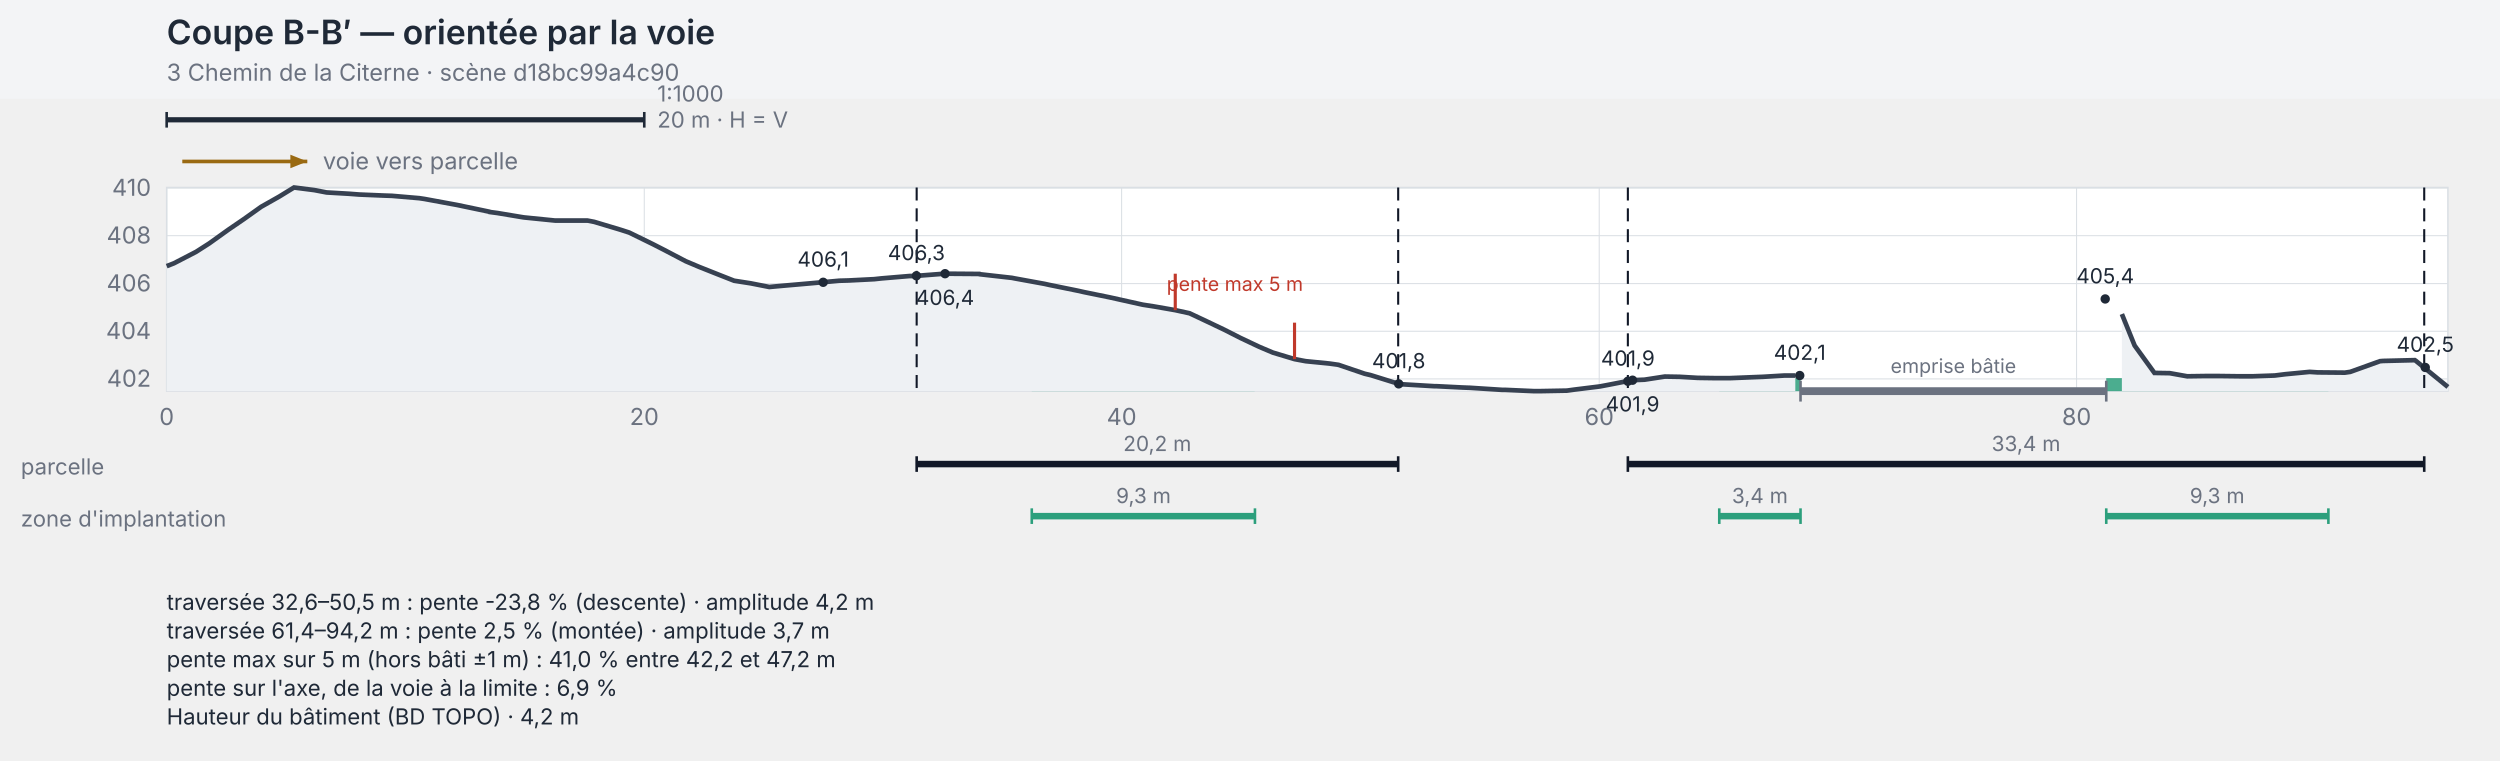
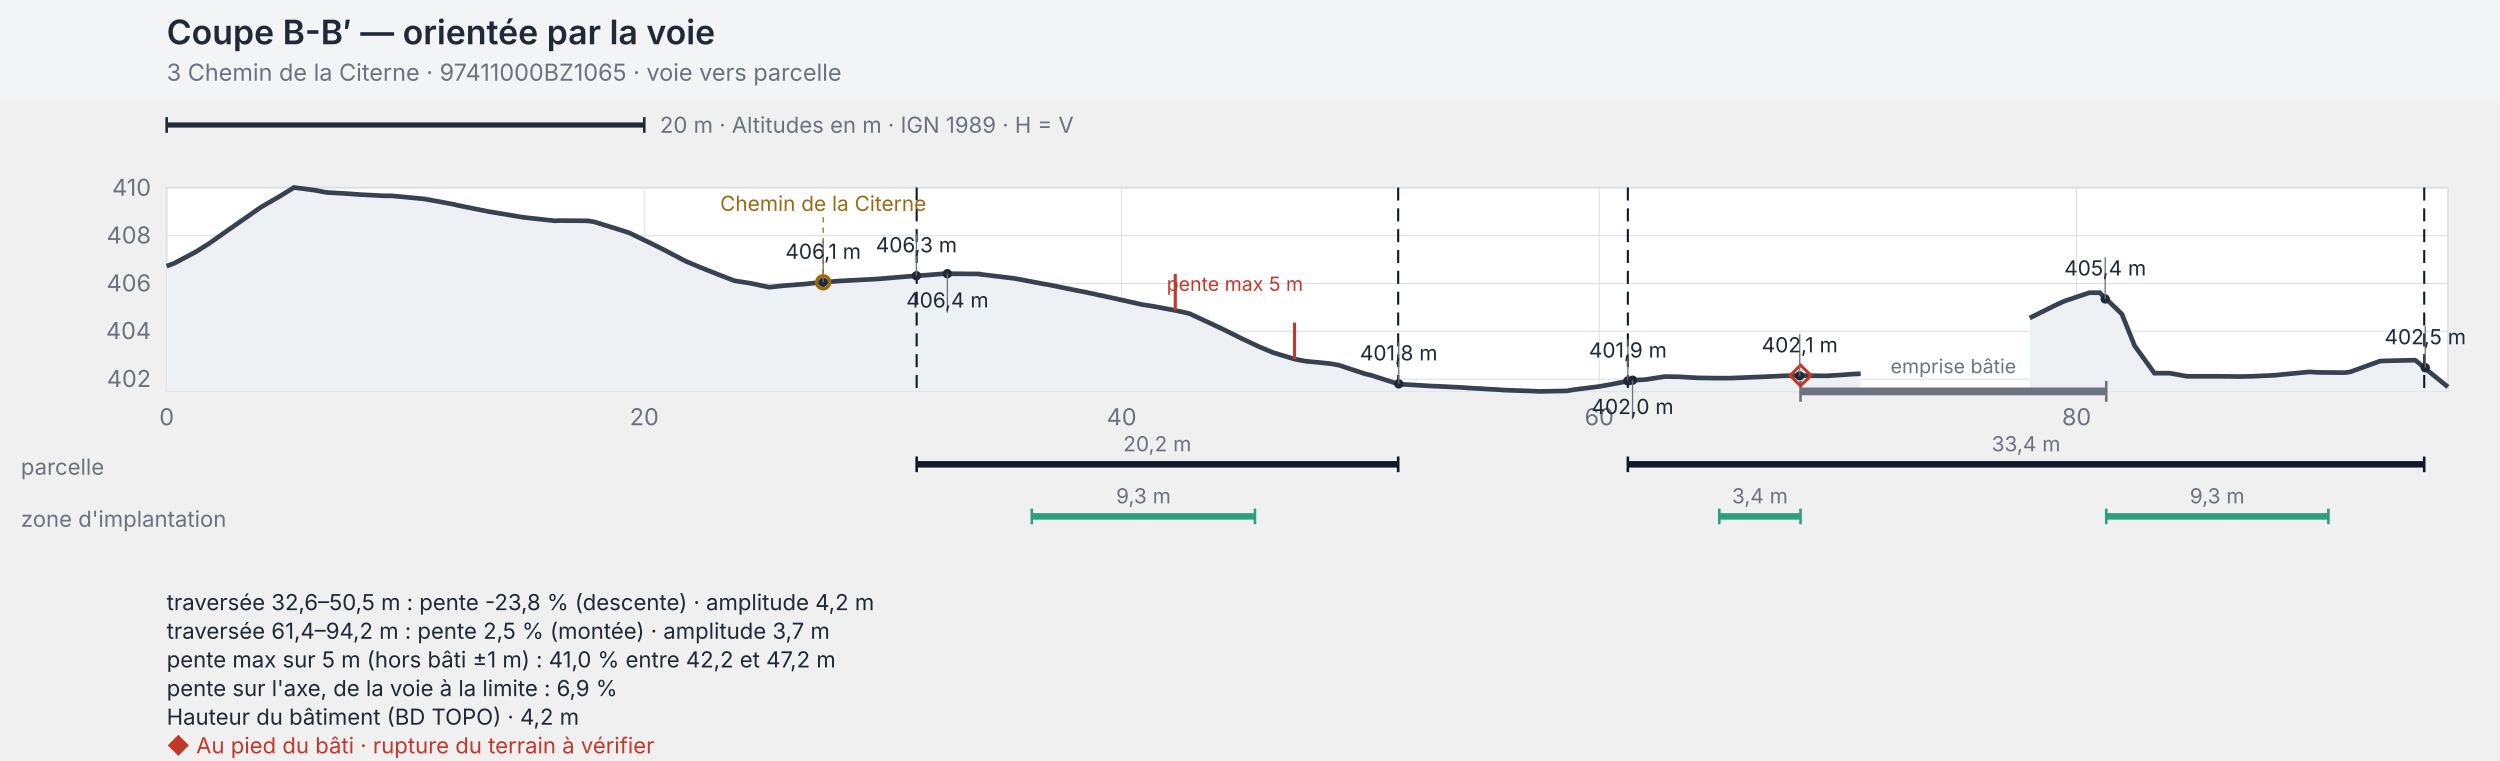
- <svg xmlns="http://www.w3.org/2000/svg" viewBox="0 0 960 292" width="960" height="292" role="img" aria-label="Coupe B-B′ — orientée par la voie" font-family="Inter, Helvetica, Arial, sans-serif" style="background:#ffffff">
+ <svg xmlns="http://www.w3.org/2000/svg" viewBox="0 0 960 292" width="960" height="292" role="img" aria-label="Coupe B-B′ — orientée par la voie" font-family="Inter, Helvetica, Arial, sans-serif" data-plot-x0="64.0" data-plot-x1="940.0" style="background:#ffffff">
  <rect x="0" y="0" width="960" height="38" fill="#f3f4f6" />
  <text x="64" y="17" font-size="13" font-weight="600" fill="#1f2937">Coupe B-B′ — orientée par la voie</text>
-   <text x="64" y="31" font-size="9" fill="#6b7280">3 Chemin de la Citerne · scène d18bc99a4c90</text>
-   <rect x="64.0" y="72" width="876.0" height="78.2" fill="#ffffff" stroke="#dadfe4" stroke-width="0.6" />
-   <line x1="64.0" y1="72" x2="64.0" y2="150.2" stroke="#dadfe4" stroke-width="0.4" />
-   <text x="64.0" y="163.2" text-anchor="middle" font-size="9" fill="#6b7280">0</text>
-   <line x1="247.4" y1="72" x2="247.4" y2="150.2" stroke="#dadfe4" stroke-width="0.4" />
-   <text x="247.4" y="163.2" text-anchor="middle" font-size="9" fill="#6b7280">20</text>
-   <line x1="430.7" y1="72" x2="430.7" y2="150.2" stroke="#dadfe4" stroke-width="0.4" />
-   <text x="430.7" y="163.2" text-anchor="middle" font-size="9" fill="#6b7280">40</text>
-   <line x1="614.1" y1="72" x2="614.1" y2="150.2" stroke="#dadfe4" stroke-width="0.4" />
-   <text x="614.1" y="163.2" text-anchor="middle" font-size="9" fill="#6b7280">60</text>
-   <line x1="797.4" y1="72" x2="797.4" y2="150.2" stroke="#dadfe4" stroke-width="0.4" />
-   <text x="797.4" y="163.2" text-anchor="middle" font-size="9" fill="#6b7280">80</text>
-   <line x1="64.0" y1="145.5" x2="940.0" y2="145.5" stroke="#dadfe4" stroke-width="0.4" />
-   <text x="58.0" y="148.5" text-anchor="end" font-size="9" fill="#6b7280">402</text>
+   <text x="64" y="31" font-size="9" fill="#6b7280">3 Chemin de la Citerne · 97411000BZ1065 · voie vers parcelle</text>
+   <rect x="64.0" y="72" width="876.0" height="78.3" fill="#ffffff" stroke="#dadfe4" stroke-width="0.6" />
+   <line x1="64.0" y1="72" x2="64.0" y2="150.3" stroke="#dadfe4" stroke-width="0.4" />
+   <text x="64.0" y="163.3" text-anchor="middle" font-size="9" fill="#6b7280">0</text>
+   <line x1="247.4" y1="72" x2="247.4" y2="150.3" stroke="#dadfe4" stroke-width="0.4" />
+   <text x="247.4" y="163.3" text-anchor="middle" font-size="9" fill="#6b7280">20</text>
+   <line x1="430.7" y1="72" x2="430.7" y2="150.3" stroke="#dadfe4" stroke-width="0.4" />
+   <text x="430.7" y="163.3" text-anchor="middle" font-size="9" fill="#6b7280">40</text>
+   <line x1="614.1" y1="72" x2="614.1" y2="150.3" stroke="#dadfe4" stroke-width="0.4" />
+   <text x="614.1" y="163.3" text-anchor="middle" font-size="9" fill="#6b7280">60</text>
+   <line x1="797.4" y1="72" x2="797.4" y2="150.3" stroke="#dadfe4" stroke-width="0.4" />
+   <text x="797.4" y="163.3" text-anchor="middle" font-size="9" fill="#6b7280">80</text>
+   <line x1="64.0" y1="145.6" x2="940.0" y2="145.6" stroke="#dadfe4" stroke-width="0.4" />
+   <text x="58.0" y="148.6" text-anchor="end" font-size="9" fill="#6b7280">402</text>
  <line x1="64.0" y1="127.2" x2="940.0" y2="127.2" stroke="#dadfe4" stroke-width="0.4" />
  <text x="58.0" y="130.2" text-anchor="end" font-size="9" fill="#6b7280">404</text>
  <line x1="64.0" y1="108.9" x2="940.0" y2="108.9" stroke="#dadfe4" stroke-width="0.4" />
  <text x="58.0" y="111.9" text-anchor="end" font-size="9" fill="#6b7280">406</text>
  <line x1="64.0" y1="90.5" x2="940.0" y2="90.5" stroke="#dadfe4" stroke-width="0.4" />
  <text x="58.0" y="93.5" text-anchor="end" font-size="9" fill="#6b7280">408</text>
  <line x1="64.0" y1="72.2" x2="940.0" y2="72.2" stroke="#dadfe4" stroke-width="0.4" />
  <text x="58.0" y="75.2" text-anchor="end" font-size="9" fill="#6b7280">410</text>
-   <rect x="396.2" y="145.2" width="85.6" height="5" fill="#2c9f7c" fill-opacity="0.85" />
-   <rect x="660.2" y="145.2" width="31.2" height="5" fill="#2c9f7c" fill-opacity="0.85" />
-   <rect x="808.8" y="145.2" width="85.3" height="5" fill="#2c9f7c" fill-opacity="0.85" />
-   <polygon points="64.0,102.2 66.8,101.1 75.3,96.7 80.3,93.5 87.7,88.2 93.7,84.1 100.3,79.4 107.2,75.5 112.9,72.0 120.7,73.0 125.4,73.9 134.0,74.4 137.9,74.7 147.5,75.1 150.5,75.2 161.0,76.1 163.0,76.4 174.4,78.5 175.5,78.7 187.9,81.3 188.0,81.4 191.0,81.8 200.6,83.4 201.3,83.5 213.2,84.7 214.7,84.7 225.6,84.7 228.2,85.2 238.2,88.2 241.6,89.3 250.8,93.8 255.1,96.0 263.3,100.3 268.5,102.5 275.8,105.4 281.9,107.8 288.3,108.8 295.4,110.2 300.9,109.7 308.9,109.0 313.4,108.6 322.3,107.8 325.9,107.7 335.7,107.2 338.5,106.9 349.2,106.0 351.0,106.0 362.6,105.1 363.5,105.1 376.1,105.2 376.1,105.2 376.2,105.3 388.6,106.7 389.6,106.9 401.1,109.0 402.9,109.4 413.7,111.6 416.4,112.2 426.2,114.2 429.8,115.0 438.8,117.0 443.3,117.7 451.3,119.1 456.8,120.3 463.8,123.6 470.1,126.6 476.4,129.8 483.6,133.2 488.8,135.4 497.1,137.9 501.4,138.7 510.5,139.6 514.0,140.1 524.0,143.5 526.5,144.1 537.4,147.5 539.0,147.6 550.8,148.3 551.6,148.3 561.5,148.8 564.1,148.9 564.3,148.9 576.7,149.7 577.8,149.7 589.1,150.2 591.2,150.2 601.7,150.0 604.6,149.6 614.3,148.4 618.0,147.7 626.7,146.0 631.5,145.8 639.3,144.6 645.0,144.7 651.9,145.1 658.4,145.2 664.4,145.2 671.8,144.9 676.9,144.7 685.3,144.2 689.4,144.2 689.4,150.2 64.0,150.2" fill="#eef1f4" stroke="none" />
-   <polyline points="64.0,102.2 66.8,101.1 75.3,96.7 80.3,93.5 87.7,88.2 93.7,84.1 100.3,79.4 107.2,75.5 112.9,72.0 120.7,73.0 125.4,73.9 134.0,74.4 137.9,74.7 147.5,75.1 150.5,75.2 161.0,76.1 163.0,76.4 174.4,78.5 175.5,78.7 187.9,81.3 188.0,81.4 191.0,81.8 200.6,83.4 201.3,83.5 213.2,84.7 214.7,84.7 225.6,84.7 228.2,85.2 238.2,88.2 241.6,89.3 250.8,93.8 255.1,96.0 263.3,100.3 268.5,102.5 275.8,105.4 281.9,107.8 288.3,108.8 295.4,110.2 300.9,109.7 308.9,109.0 313.4,108.6 322.3,107.8 325.9,107.7 335.7,107.2 338.5,106.9 349.2,106.0 351.0,106.0 362.6,105.1 363.5,105.1 376.1,105.2 376.1,105.2 376.2,105.3 388.6,106.7 389.6,106.9 401.1,109.0 402.9,109.4 413.7,111.6 416.4,112.2 426.2,114.2 429.8,115.0 438.8,117.0 443.3,117.7 451.3,119.1 456.8,120.3 463.8,123.6 470.1,126.6 476.4,129.8 483.6,133.2 488.8,135.4 497.1,137.9 501.4,138.7 510.5,139.6 514.0,140.1 524.0,143.5 526.5,144.1 537.4,147.5 539.0,147.6 550.8,148.3 551.6,148.3 561.5,148.8 564.1,148.9 564.3,148.9 576.7,149.7 577.8,149.7 589.1,150.2 591.2,150.2 601.7,150.0 604.6,149.6 614.3,148.4 618.0,147.7 626.7,146.0 631.5,145.8 639.3,144.6 645.0,144.7 651.9,145.1 658.4,145.2 664.4,145.2 671.8,144.9 676.9,144.7 685.3,144.2 689.4,144.2" fill="none" stroke="#374151" stroke-width="1.8" />
-   <polygon points="814.8,120.6 819.7,132.7 827.3,143.2 833.2,143.3 839.9,144.5 846.6,144.4 852.4,144.4 860.1,144.5 864.9,144.5 873.5,144.2 877.5,143.7 886.9,142.8 890.0,143.0 900.4,143.1 902.5,142.8 913.9,138.7 915.1,138.6 927.3,138.3 927.6,138.5 931.9,142.0 940.0,148.6 940.0,150.2 814.8,150.2" fill="#eef1f4" stroke="none" />
-   <polyline points="814.8,120.6 819.7,132.7 827.3,143.2 833.2,143.3 839.9,144.5 846.6,144.4 852.4,144.4 860.1,144.5 864.9,144.5 873.5,144.2 877.5,143.7 886.9,142.8 890.0,143.0 900.4,143.1 902.5,142.8 913.9,138.7 915.1,138.6 927.3,138.3 927.6,138.5 931.9,142.0 940.0,148.6" fill="none" stroke="#374151" stroke-width="1.8" />
-   <line x1="691.4" y1="150.2" x2="808.8" y2="150.2" stroke="#6b7280" stroke-width="3" />
-   <line x1="691.4" y1="146.2" x2="691.4" y2="154.2" stroke="#6b7280" stroke-width="1" />
-   <line x1="808.8" y1="146.2" x2="808.8" y2="154.2" stroke="#6b7280" stroke-width="1" />
-   <text x="750.1" y="143.2" text-anchor="middle" font-size="7.5" fill="#6b7280">emprise bâtie</text>
-   <line x1="352.0" y1="72" x2="352.0" y2="150.2" stroke="#111827" stroke-width="0.8" stroke-dasharray="5 3" />
-   <line x1="536.9" y1="72" x2="536.9" y2="150.2" stroke="#111827" stroke-width="0.8" stroke-dasharray="5 3" />
-   <line x1="625.1" y1="72" x2="625.1" y2="150.2" stroke="#111827" stroke-width="0.8" stroke-dasharray="5 3" />
-   <line x1="930.9" y1="72" x2="930.9" y2="150.2" stroke="#111827" stroke-width="0.8" stroke-dasharray="5 3" />
-   <line x1="451.3" y1="119.1" x2="451.3" y2="105.1" stroke="#c0392b" stroke-width="1.2" />
+   <polygon points="64.0,102.2 66.9,101.1 75.2,96.7 80.3,93.5 87.8,88.2 93.7,84.1 100.3,79.5 107.2,75.5 112.9,72.0 120.6,73.0 125.4,73.9 134.1,74.4 137.9,74.7 147.5,75.2 150.5,75.2 161.0,76.2 163.0,76.4 174.4,78.5 175.5,78.8 187.9,81.3 188.1,81.3 191.0,81.8 200.6,83.4 201.3,83.5 213.1,84.8 214.7,84.7 225.7,84.8 228.2,85.2 238.2,88.3 241.6,89.4 250.7,93.8 255.1,96.0 263.3,100.3 268.5,102.5 275.8,105.4 282.0,107.8 288.3,108.8 295.4,110.3 300.9,109.7 308.8,109.1 313.4,108.6 322.3,107.9 325.9,107.7 335.7,107.2 338.5,107.0 349.2,106.1 351.0,106.0 362.6,105.1 363.5,105.1 376.1,105.2 376.1,105.2 376.2,105.3 388.6,106.8 389.5,106.9 401.1,109.1 403.0,109.4 413.7,111.6 416.4,112.1 426.2,114.2 429.8,115.0 438.8,117.0 443.3,117.7 451.3,119.2 456.7,120.4 463.8,123.7 470.2,126.7 476.4,129.8 483.6,133.2 488.9,135.4 497.1,137.9 501.4,138.7 510.5,139.6 514.0,140.2 524.0,143.5 526.5,144.1 537.4,147.6 539.0,147.6 550.8,148.3 551.6,148.3 561.4,148.8 564.1,149.0 564.3,149.0 576.6,149.7 577.7,149.8 589.2,150.2 591.2,150.3 601.7,150.1 604.6,149.6 614.2,148.4 618.1,147.7 626.8,146.0 631.5,145.8 639.3,144.6 645.0,144.7 651.8,145.1 658.4,145.2 664.4,145.2 671.8,144.9 676.9,144.7 685.3,144.3 689.4,144.2 698.7,144.3 702.0,144.3 712.2,143.6 714.5,143.5 714.5,150.3 64.0,150.3" fill="#eef1f4" stroke="none" />
+   <polyline points="64.0,102.2 66.9,101.1 75.2,96.7 80.3,93.5 87.8,88.2 93.7,84.1 100.3,79.5 107.2,75.5 112.9,72.0 120.6,73.0 125.4,73.9 134.1,74.4 137.9,74.7 147.5,75.2 150.5,75.2 161.0,76.2 163.0,76.4 174.4,78.5 175.5,78.8 187.9,81.3 188.1,81.3 191.0,81.8 200.6,83.4 201.3,83.5 213.1,84.8 214.7,84.7 225.7,84.8 228.2,85.2 238.2,88.3 241.6,89.4 250.7,93.8 255.1,96.0 263.3,100.3 268.5,102.5 275.8,105.4 282.0,107.8 288.3,108.8 295.4,110.3 300.9,109.7 308.8,109.1 313.4,108.6 322.3,107.9 325.9,107.7 335.7,107.2 338.5,107.0 349.2,106.1 351.0,106.0 362.6,105.1 363.5,105.1 376.1,105.2 376.1,105.2 376.2,105.3 388.6,106.8 389.5,106.9 401.1,109.1 403.0,109.4 413.7,111.6 416.4,112.1 426.2,114.2 429.8,115.0 438.8,117.0 443.3,117.7 451.3,119.2 456.7,120.4 463.8,123.7 470.2,126.7 476.4,129.8 483.6,133.2 488.9,135.4 497.1,137.9 501.4,138.7 510.5,139.6 514.0,140.2 524.0,143.5 526.5,144.1 537.4,147.6 539.0,147.6 550.8,148.3 551.6,148.3 561.4,148.8 564.1,149.0 564.3,149.0 576.6,149.7 577.7,149.8 589.2,150.2 591.2,150.3 601.7,150.1 604.6,149.6 614.2,148.4 618.1,147.7 626.8,146.0 631.5,145.8 639.3,144.6 645.0,144.7 651.8,145.1 658.4,145.2 664.4,145.2 671.8,144.9 676.9,144.7 685.3,144.3 689.4,144.2 698.7,144.3 702.0,144.3 712.2,143.6 714.5,143.5" fill="none" stroke="#374151" stroke-width="1.8" />
+   <polygon points="779.4,122.1 789.7,117.0 792.8,115.6 802.3,112.4 806.3,112.4 814.8,120.6 819.7,132.8 827.3,143.3 833.2,143.3 839.8,144.5 846.6,144.5 852.4,144.5 860.1,144.6 864.9,144.5 873.5,144.1 877.5,143.7 886.9,142.8 890.0,143.0 900.4,143.1 902.5,142.8 913.8,138.7 915.1,138.6 927.3,138.3 927.6,138.4 931.9,142.0 940.0,148.6 940.0,150.3 779.4,150.3" fill="#eef1f4" stroke="none" />
+   <polyline points="779.4,122.1 789.7,117.0 792.8,115.6 802.3,112.4 806.3,112.4 814.8,120.6 819.7,132.8 827.3,143.3 833.2,143.3 839.8,144.5 846.6,144.5 852.4,144.5 860.1,144.6 864.9,144.5 873.5,144.1 877.5,143.7 886.9,142.8 890.0,143.0 900.4,143.1 902.5,142.8 913.8,138.7 915.1,138.6 927.3,138.3 927.6,138.4 931.9,142.0 940.0,148.6" fill="none" stroke="#374151" stroke-width="1.8" />
+   <line x1="691.4" y1="150.3" x2="808.8" y2="150.3" stroke="#6b7280" stroke-width="3" />
+   <line x1="691.4" y1="146.3" x2="691.4" y2="154.3" stroke="#6b7280" stroke-width="1" />
+   <line x1="808.8" y1="146.3" x2="808.8" y2="154.3" stroke="#6b7280" stroke-width="1" />
+   <text x="750.1" y="143.3" text-anchor="middle" font-size="7.5" fill="#6b7280">emprise bâtie</text>
+   <path d="M691.4,140.2 l4,4 l-4,4 l-4,-4 z" fill="none" stroke="#c0392b" stroke-width="1.2" />
+   <line x1="352.0" y1="72" x2="352.0" y2="150.3" stroke="#111827" stroke-width="0.8" stroke-dasharray="5 3" />
+   <line x1="536.9" y1="72" x2="536.9" y2="150.3" stroke="#111827" stroke-width="0.8" stroke-dasharray="5 3" />
+   <line x1="625.1" y1="72" x2="625.1" y2="150.3" stroke="#111827" stroke-width="0.8" stroke-dasharray="5 3" />
+   <line x1="930.9" y1="72" x2="930.9" y2="150.3" stroke="#111827" stroke-width="0.8" stroke-dasharray="5 3" />
+   <line x1="451.3" y1="119.2" x2="451.3" y2="105.2" stroke="#c0392b" stroke-width="1.2" />
  <line x1="497.1" y1="137.9" x2="497.1" y2="123.9" stroke="#c0392b" stroke-width="1.2" />
  <text x="474.2" y="111.7" text-anchor="middle" font-size="7.5" fill="#c0392b">pente max 5 m</text>
  <circle cx="316.1" cy="108.4" r="1.8" fill="#1f2937" />
-   <text x="316.1" y="102.4" text-anchor="middle" font-size="8" fill="#1f2937">406,1</text>
+   <line x1="316.1" y1="108.4" x2="316.1" y2="92.4" stroke="#6b7280" stroke-width="0.5" />
+   <text x="316.1" y="99.4" text-anchor="middle" font-size="8" fill="#1f2937">406,1 m</text>
  <circle cx="351.9" cy="105.9" r="1.8" fill="#1f2937" />
-   <text x="351.9" y="99.9" text-anchor="middle" font-size="8" fill="#1f2937">406,3</text>
-   <circle cx="362.9" cy="105.1" r="1.8" fill="#1f2937" />
-   <text x="362.9" y="117.1" text-anchor="middle" font-size="8" fill="#1f2937">406,4</text>
+   <line x1="351.9" y1="105.9" x2="351.9" y2="89.9" stroke="#6b7280" stroke-width="0.5" />
+   <text x="351.9" y="96.9" text-anchor="middle" font-size="8" fill="#1f2937">406,3 m</text>
+   <circle cx="363.8" cy="105.1" r="1.8" fill="#1f2937" />
+   <line x1="363.8" y1="105.1" x2="363.8" y2="120.1" stroke="#6b7280" stroke-width="0.5" />
+   <text x="363.8" y="118.1" text-anchor="middle" font-size="8" fill="#1f2937">406,4 m</text>
  <circle cx="537.1" cy="147.4" r="1.8" fill="#1f2937" />
-   <text x="537.1" y="141.4" text-anchor="middle" font-size="8" fill="#1f2937">401,8</text>
-   <circle cx="625.1" cy="146.4" r="1.8" fill="#1f2937" />
-   <text x="625.1" y="140.4" text-anchor="middle" font-size="8" fill="#1f2937">401,9</text>
+   <line x1="537.1" y1="147.4" x2="537.1" y2="131.4" stroke="#6b7280" stroke-width="0.5" />
+   <text x="537.1" y="138.4" text-anchor="middle" font-size="8" fill="#1f2937">401,8 m</text>
+   <circle cx="625.1" cy="146.3" r="1.8" fill="#1f2937" />
+   <line x1="625.1" y1="146.3" x2="625.1" y2="130.3" stroke="#6b7280" stroke-width="0.5" />
+   <text x="625.1" y="137.3" text-anchor="middle" font-size="8" fill="#1f2937">401,9 m</text>
  <circle cx="626.9" cy="146.0" r="1.8" fill="#1f2937" />
-   <text x="626.9" y="158.0" text-anchor="middle" font-size="8" fill="#1f2937">401,9</text>
-   <circle cx="691.1" cy="144.2" r="1.8" fill="#1f2937" />
-   <text x="691.1" y="138.2" text-anchor="middle" font-size="8" fill="#1f2937">402,1</text>
+   <line x1="626.9" y1="146.0" x2="626.9" y2="161.0" stroke="#6b7280" stroke-width="0.5" />
+   <text x="626.9" y="159.0" text-anchor="middle" font-size="8" fill="#1f2937">402,0 m</text>
+   <circle cx="691.1" cy="144.3" r="1.8" fill="#1f2937" />
+   <line x1="691.1" y1="144.3" x2="691.1" y2="128.3" stroke="#6b7280" stroke-width="0.5" />
+   <text x="691.1" y="135.3" text-anchor="middle" font-size="8" fill="#1f2937">402,1 m</text>
  <circle cx="808.4" cy="114.8" r="1.8" fill="#1f2937" />
-   <text x="808.4" y="108.8" text-anchor="middle" font-size="8" fill="#1f2937">405,4</text>
-   <circle cx="931.3" cy="141.1" r="1.8" fill="#1f2937" />
-   <text x="931.3" y="135.1" text-anchor="middle" font-size="8" fill="#1f2937">402,5</text>
-   <line x1="70.0" y1="62.0" x2="118.0" y2="62.0" stroke="#9a6a12" stroke-width="1.4" />
-   <polygon points="118.0,62.0 111.5,64.6 111.5,59.4" fill="#9a6a12" />
-   <text x="124.0" y="65.0" font-size="9" fill="#6b7280">voie vers parcelle</text>
-   <line x1="64.0" y1="46.0" x2="247.4" y2="46.0" stroke="#1f2937" stroke-width="2" />
-   <line x1="64.0" y1="43.0" x2="64.0" y2="49.0" stroke="#1f2937" stroke-width="1" />
-   <line x1="247.4" y1="43.0" x2="247.4" y2="49.0" stroke="#1f2937" stroke-width="1" />
-   <text x="252.4" y="49.0" font-size="8.5" fill="#6b7280">20 m · H = V</text>
-   <text x="252.4" y="39.0" font-size="8.5" fill="#6b7280">1:1000</text>
-   <text x="8" y="182.2" font-size="8.5" fill="#6b7280">parcelle</text>
-   <line x1="352.0" y1="178.2" x2="536.9" y2="178.2" stroke="#111827" stroke-width="2.5" />
-   <line x1="352.0" y1="175.2" x2="352.0" y2="181.2" stroke="#111827" stroke-width="1" />
-   <line x1="536.9" y1="175.2" x2="536.9" y2="181.2" stroke="#111827" stroke-width="1" />
-   <text x="444.4" y="173.2" text-anchor="middle" font-size="8" fill="#6b7280">20,2 m</text>
-   <line x1="625.1" y1="178.2" x2="930.9" y2="178.2" stroke="#111827" stroke-width="2.5" />
-   <line x1="625.1" y1="175.2" x2="625.1" y2="181.2" stroke="#111827" stroke-width="1" />
-   <line x1="930.9" y1="175.2" x2="930.9" y2="181.2" stroke="#111827" stroke-width="1" />
-   <text x="778.0" y="173.2" text-anchor="middle" font-size="8" fill="#6b7280">33,4 m</text>
-   <text x="8" y="202.2" font-size="8.5" fill="#6b7280">zone d'implantation</text>
-   <line x1="396.2" y1="198.2" x2="481.9" y2="198.2" stroke="#2c9f7c" stroke-width="2.5" />
-   <line x1="396.2" y1="195.2" x2="396.2" y2="201.2" stroke="#2c9f7c" stroke-width="1" />
-   <line x1="481.9" y1="195.2" x2="481.9" y2="201.2" stroke="#2c9f7c" stroke-width="1" />
-   <text x="439.1" y="193.2" text-anchor="middle" font-size="8" fill="#6b7280">9,3 m</text>
-   <line x1="660.2" y1="198.2" x2="691.4" y2="198.2" stroke="#2c9f7c" stroke-width="2.5" />
-   <line x1="660.2" y1="195.2" x2="660.2" y2="201.2" stroke="#2c9f7c" stroke-width="1" />
-   <line x1="691.4" y1="195.2" x2="691.4" y2="201.2" stroke="#2c9f7c" stroke-width="1" />
-   <text x="675.8" y="193.2" text-anchor="middle" font-size="8" fill="#6b7280">3,4 m</text>
-   <line x1="808.8" y1="198.2" x2="894.1" y2="198.2" stroke="#2c9f7c" stroke-width="2.5" />
-   <line x1="808.8" y1="195.2" x2="808.8" y2="201.2" stroke="#2c9f7c" stroke-width="1" />
-   <line x1="894.1" y1="195.2" x2="894.1" y2="201.2" stroke="#2c9f7c" stroke-width="1" />
-   <text x="851.4" y="193.2" text-anchor="middle" font-size="8" fill="#6b7280">9,3 m</text>
-   <text x="64" y="234.2" font-size="8.5" fill="#1f2937">traversée 32,6–50,5 m : pente -23,8 % (descente) · amplitude 4,2 m</text>
-   <text x="64" y="245.2" font-size="8.5" fill="#1f2937">traversée 61,4–94,2 m : pente 2,5 % (montée) · amplitude 3,7 m</text>
-   <text x="64" y="256.2" font-size="8.5" fill="#1f2937">pente max sur 5 m (hors bâti ±1 m) : 41,0 % entre 42,2 et 47,2 m</text>
-   <text x="64" y="267.2" font-size="8.5" fill="#1f2937">pente sur l'axe, de la voie à la limite : 6,9 %</text>
-   <text x="64" y="278.2" font-size="8.5" fill="#1f2937">Hauteur du bâtiment (BD TOPO) · 4,2 m</text>
+   <line x1="808.4" y1="114.8" x2="808.4" y2="98.8" stroke="#6b7280" stroke-width="0.5" />
+   <text x="808.4" y="105.8" text-anchor="middle" font-size="8" fill="#1f2937">405,4 m</text>
+   <circle cx="931.3" cy="141.2" r="1.8" fill="#1f2937" />
+   <line x1="931.3" y1="141.2" x2="931.3" y2="125.2" stroke="#6b7280" stroke-width="0.5" />
+   <text x="931.3" y="132.2" text-anchor="middle" font-size="8" fill="#1f2937">402,5 m</text>
+   <circle cx="316.1" cy="108.4" r="2.5" fill="none" stroke="#9a6a12" stroke-width="1.3" />
+   <line x1="316.1" y1="105.4" x2="316.1" y2="83.0" stroke="#9a6a12" stroke-width="0.5" stroke-dasharray="2 2" />
+   <text x="316.1" y="81.0" text-anchor="middle" font-size="8" fill="#9a6a12">Chemin de la Citerne</text>
+   <line x1="64.0" y1="48.0" x2="247.4" y2="48.0" stroke="#1f2937" stroke-width="2" />
+   <line x1="64.0" y1="45.0" x2="64.0" y2="51.0" stroke="#1f2937" stroke-width="1" />
+   <line x1="247.4" y1="45.0" x2="247.4" y2="51.0" stroke="#1f2937" stroke-width="1" />
+   <text x="253.4" y="51.0" font-size="8.5" fill="#6b7280">20 m · Altitudes en m · IGN 1989 · H = V</text>
+   <text x="8" y="182.3" font-size="8.5" fill="#6b7280">parcelle</text>
+   <line x1="352.0" y1="178.3" x2="536.9" y2="178.3" stroke="#111827" stroke-width="2.5" />
+   <line x1="352.0" y1="175.3" x2="352.0" y2="181.3" stroke="#111827" stroke-width="1" />
+   <line x1="536.9" y1="175.3" x2="536.9" y2="181.3" stroke="#111827" stroke-width="1" />
+   <text x="444.4" y="173.3" text-anchor="middle" font-size="8" fill="#6b7280">20,2 m</text>
+   <line x1="625.1" y1="178.3" x2="930.9" y2="178.3" stroke="#111827" stroke-width="2.5" />
+   <line x1="625.1" y1="175.3" x2="625.1" y2="181.3" stroke="#111827" stroke-width="1" />
+   <line x1="930.9" y1="175.3" x2="930.9" y2="181.3" stroke="#111827" stroke-width="1" />
+   <text x="778.0" y="173.3" text-anchor="middle" font-size="8" fill="#6b7280">33,4 m</text>
+   <text x="8" y="202.3" font-size="8.5" fill="#6b7280">zone d'implantation</text>
+   <line x1="396.2" y1="198.3" x2="481.9" y2="198.3" stroke="#2c9f7c" stroke-width="2.5" />
+   <line x1="396.2" y1="195.3" x2="396.2" y2="201.3" stroke="#2c9f7c" stroke-width="1" />
+   <line x1="481.9" y1="195.3" x2="481.9" y2="201.3" stroke="#2c9f7c" stroke-width="1" />
+   <text x="439.1" y="193.3" text-anchor="middle" font-size="8" fill="#6b7280">9,3 m</text>
+   <line x1="660.2" y1="198.3" x2="691.4" y2="198.3" stroke="#2c9f7c" stroke-width="2.5" />
+   <line x1="660.2" y1="195.3" x2="660.2" y2="201.3" stroke="#2c9f7c" stroke-width="1" />
+   <line x1="691.4" y1="195.3" x2="691.4" y2="201.3" stroke="#2c9f7c" stroke-width="1" />
+   <text x="675.8" y="193.3" text-anchor="middle" font-size="8" fill="#6b7280">3,4 m</text>
+   <line x1="808.8" y1="198.3" x2="894.1" y2="198.3" stroke="#2c9f7c" stroke-width="2.5" />
+   <line x1="808.8" y1="195.3" x2="808.8" y2="201.3" stroke="#2c9f7c" stroke-width="1" />
+   <line x1="894.1" y1="195.3" x2="894.1" y2="201.3" stroke="#2c9f7c" stroke-width="1" />
+   <text x="851.4" y="193.3" text-anchor="middle" font-size="8" fill="#6b7280">9,3 m</text>
+   <text x="64" y="234.3" font-size="8.5" fill="#1f2937">traversée 32,6–50,5 m : pente -23,8 % (descente) · amplitude 4,2 m</text>
+   <text x="64" y="245.3" font-size="8.5" fill="#1f2937">traversée 61,4–94,2 m : pente 2,5 % (montée) · amplitude 3,7 m</text>
+   <text x="64" y="256.3" font-size="8.5" fill="#1f2937">pente max sur 5 m (hors bâti ±1 m) : 41,0 % entre 42,2 et 47,2 m</text>
+   <text x="64" y="267.3" font-size="8.5" fill="#1f2937">pente sur l'axe, de la voie à la limite : 6,9 %</text>
+   <text x="64" y="278.3" font-size="8.5" fill="#1f2937">Hauteur du bâtiment (BD TOPO) · 4,2 m</text>
+   <text x="64" y="289.3" font-size="8.5" fill="#c0392b">◆ Au pied du bâti · rupture du terrain à vérifier</text>
</svg>
